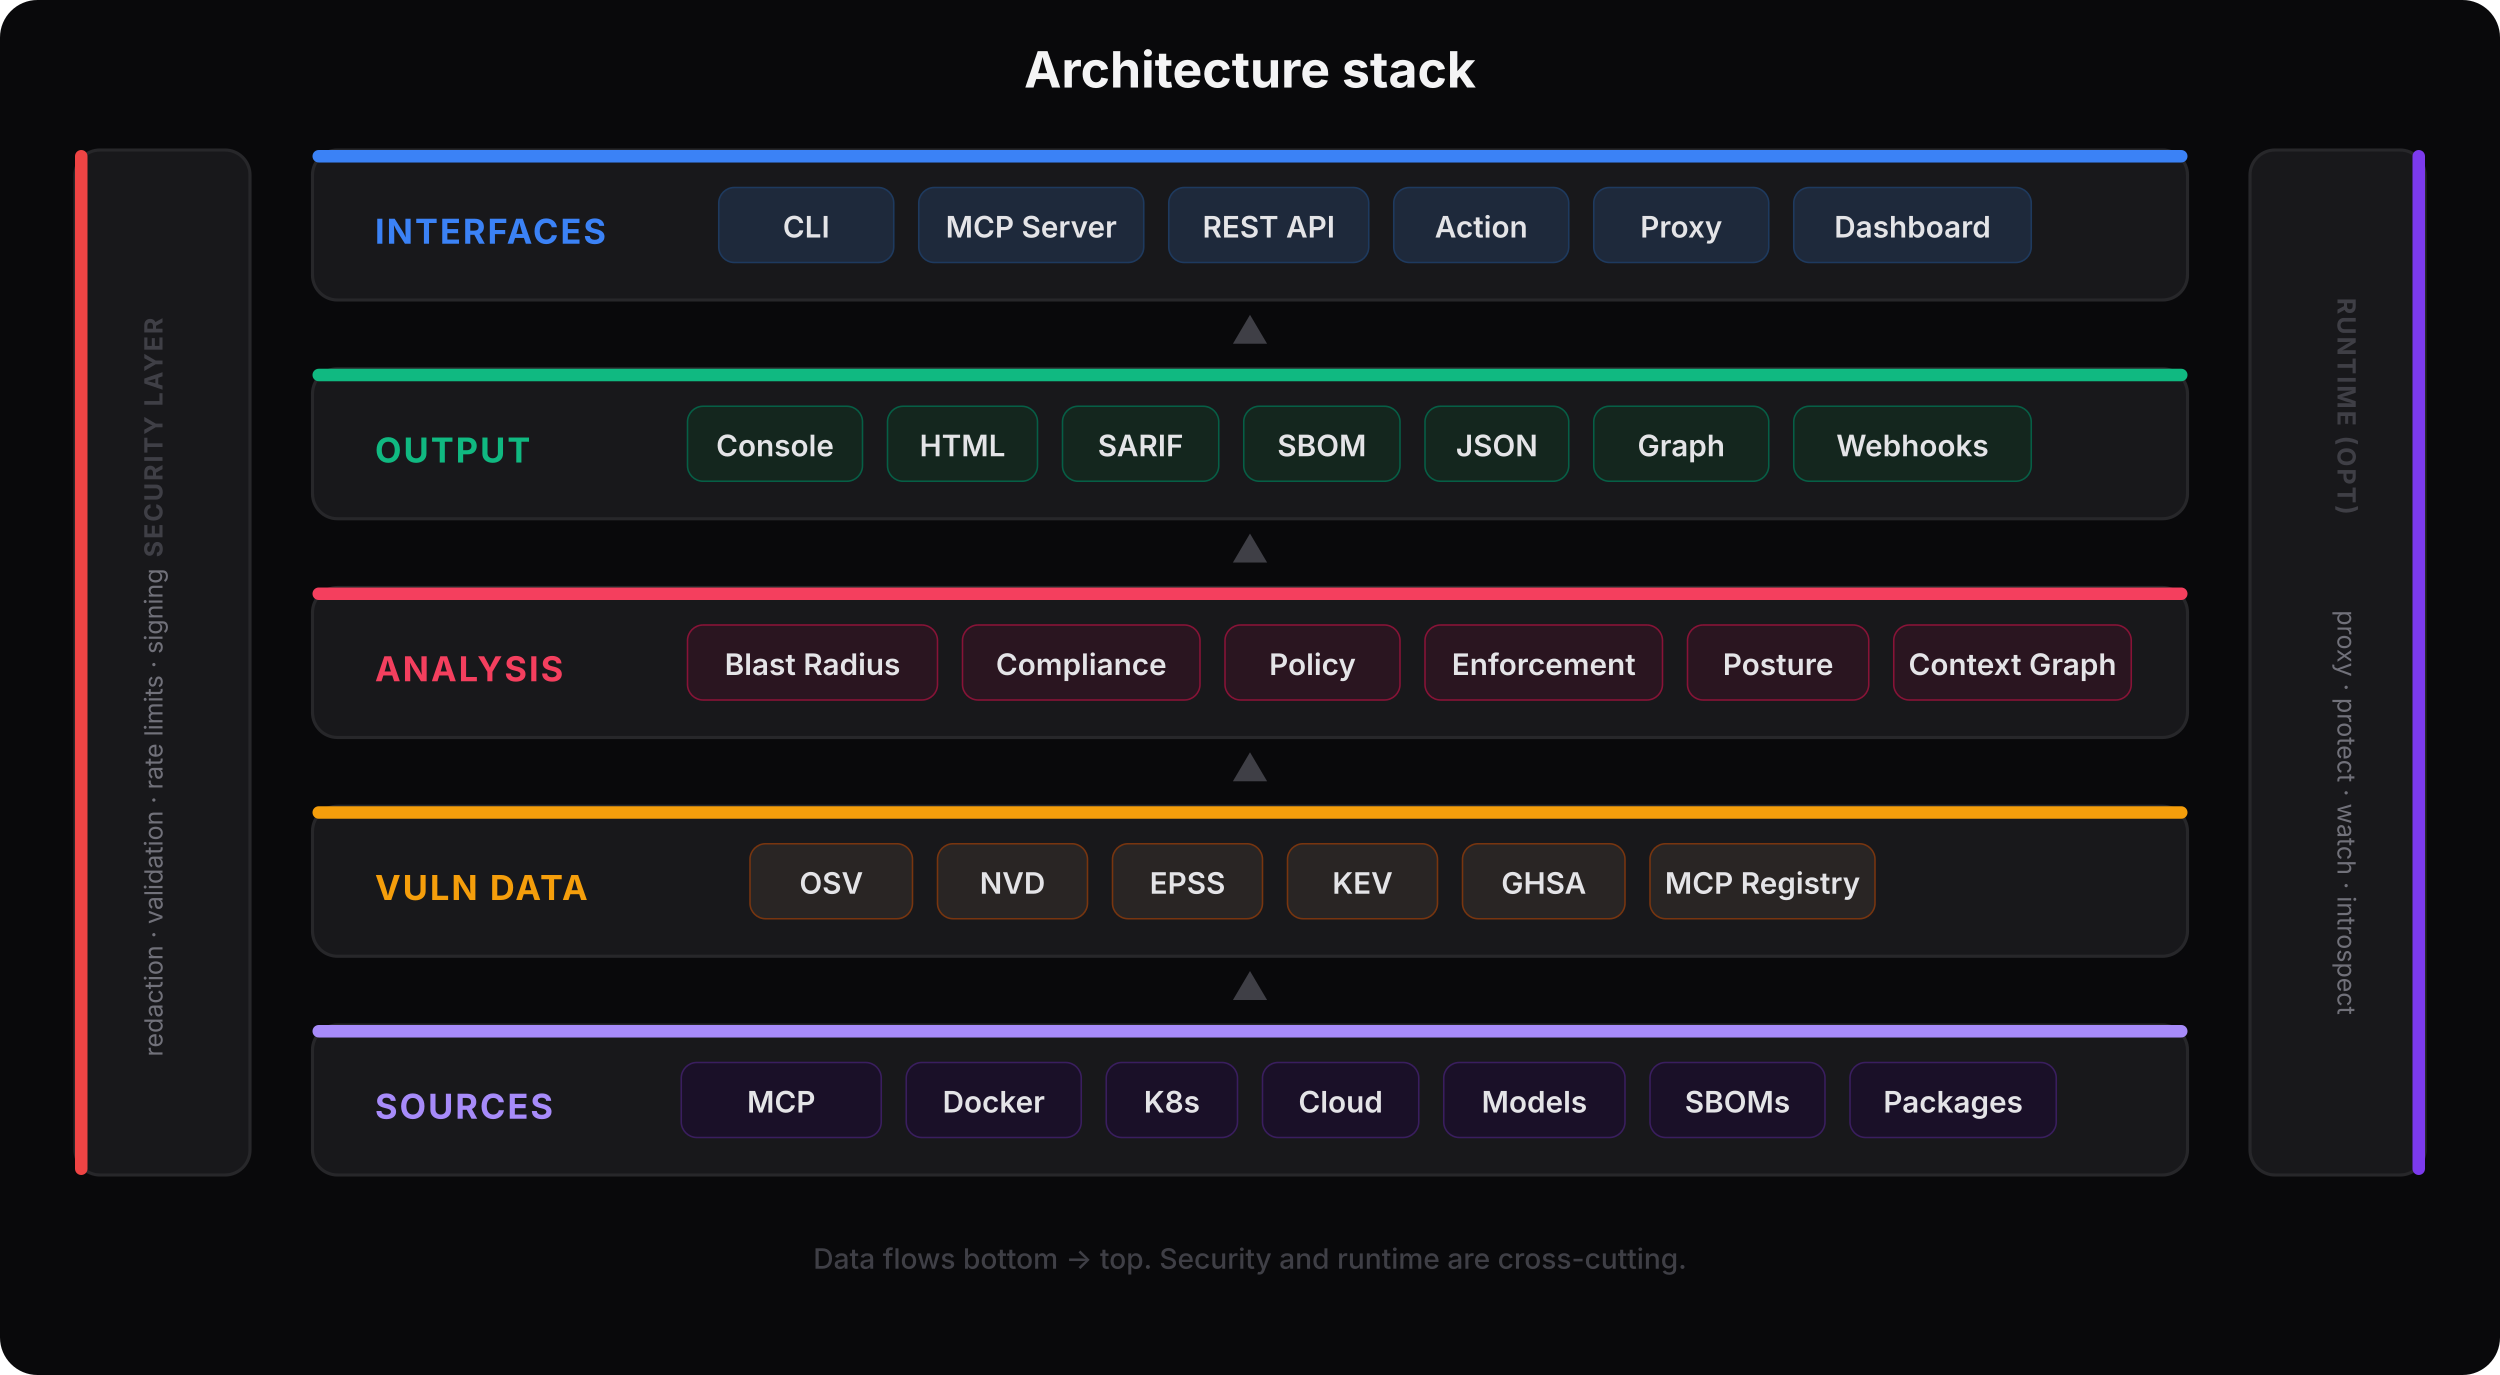
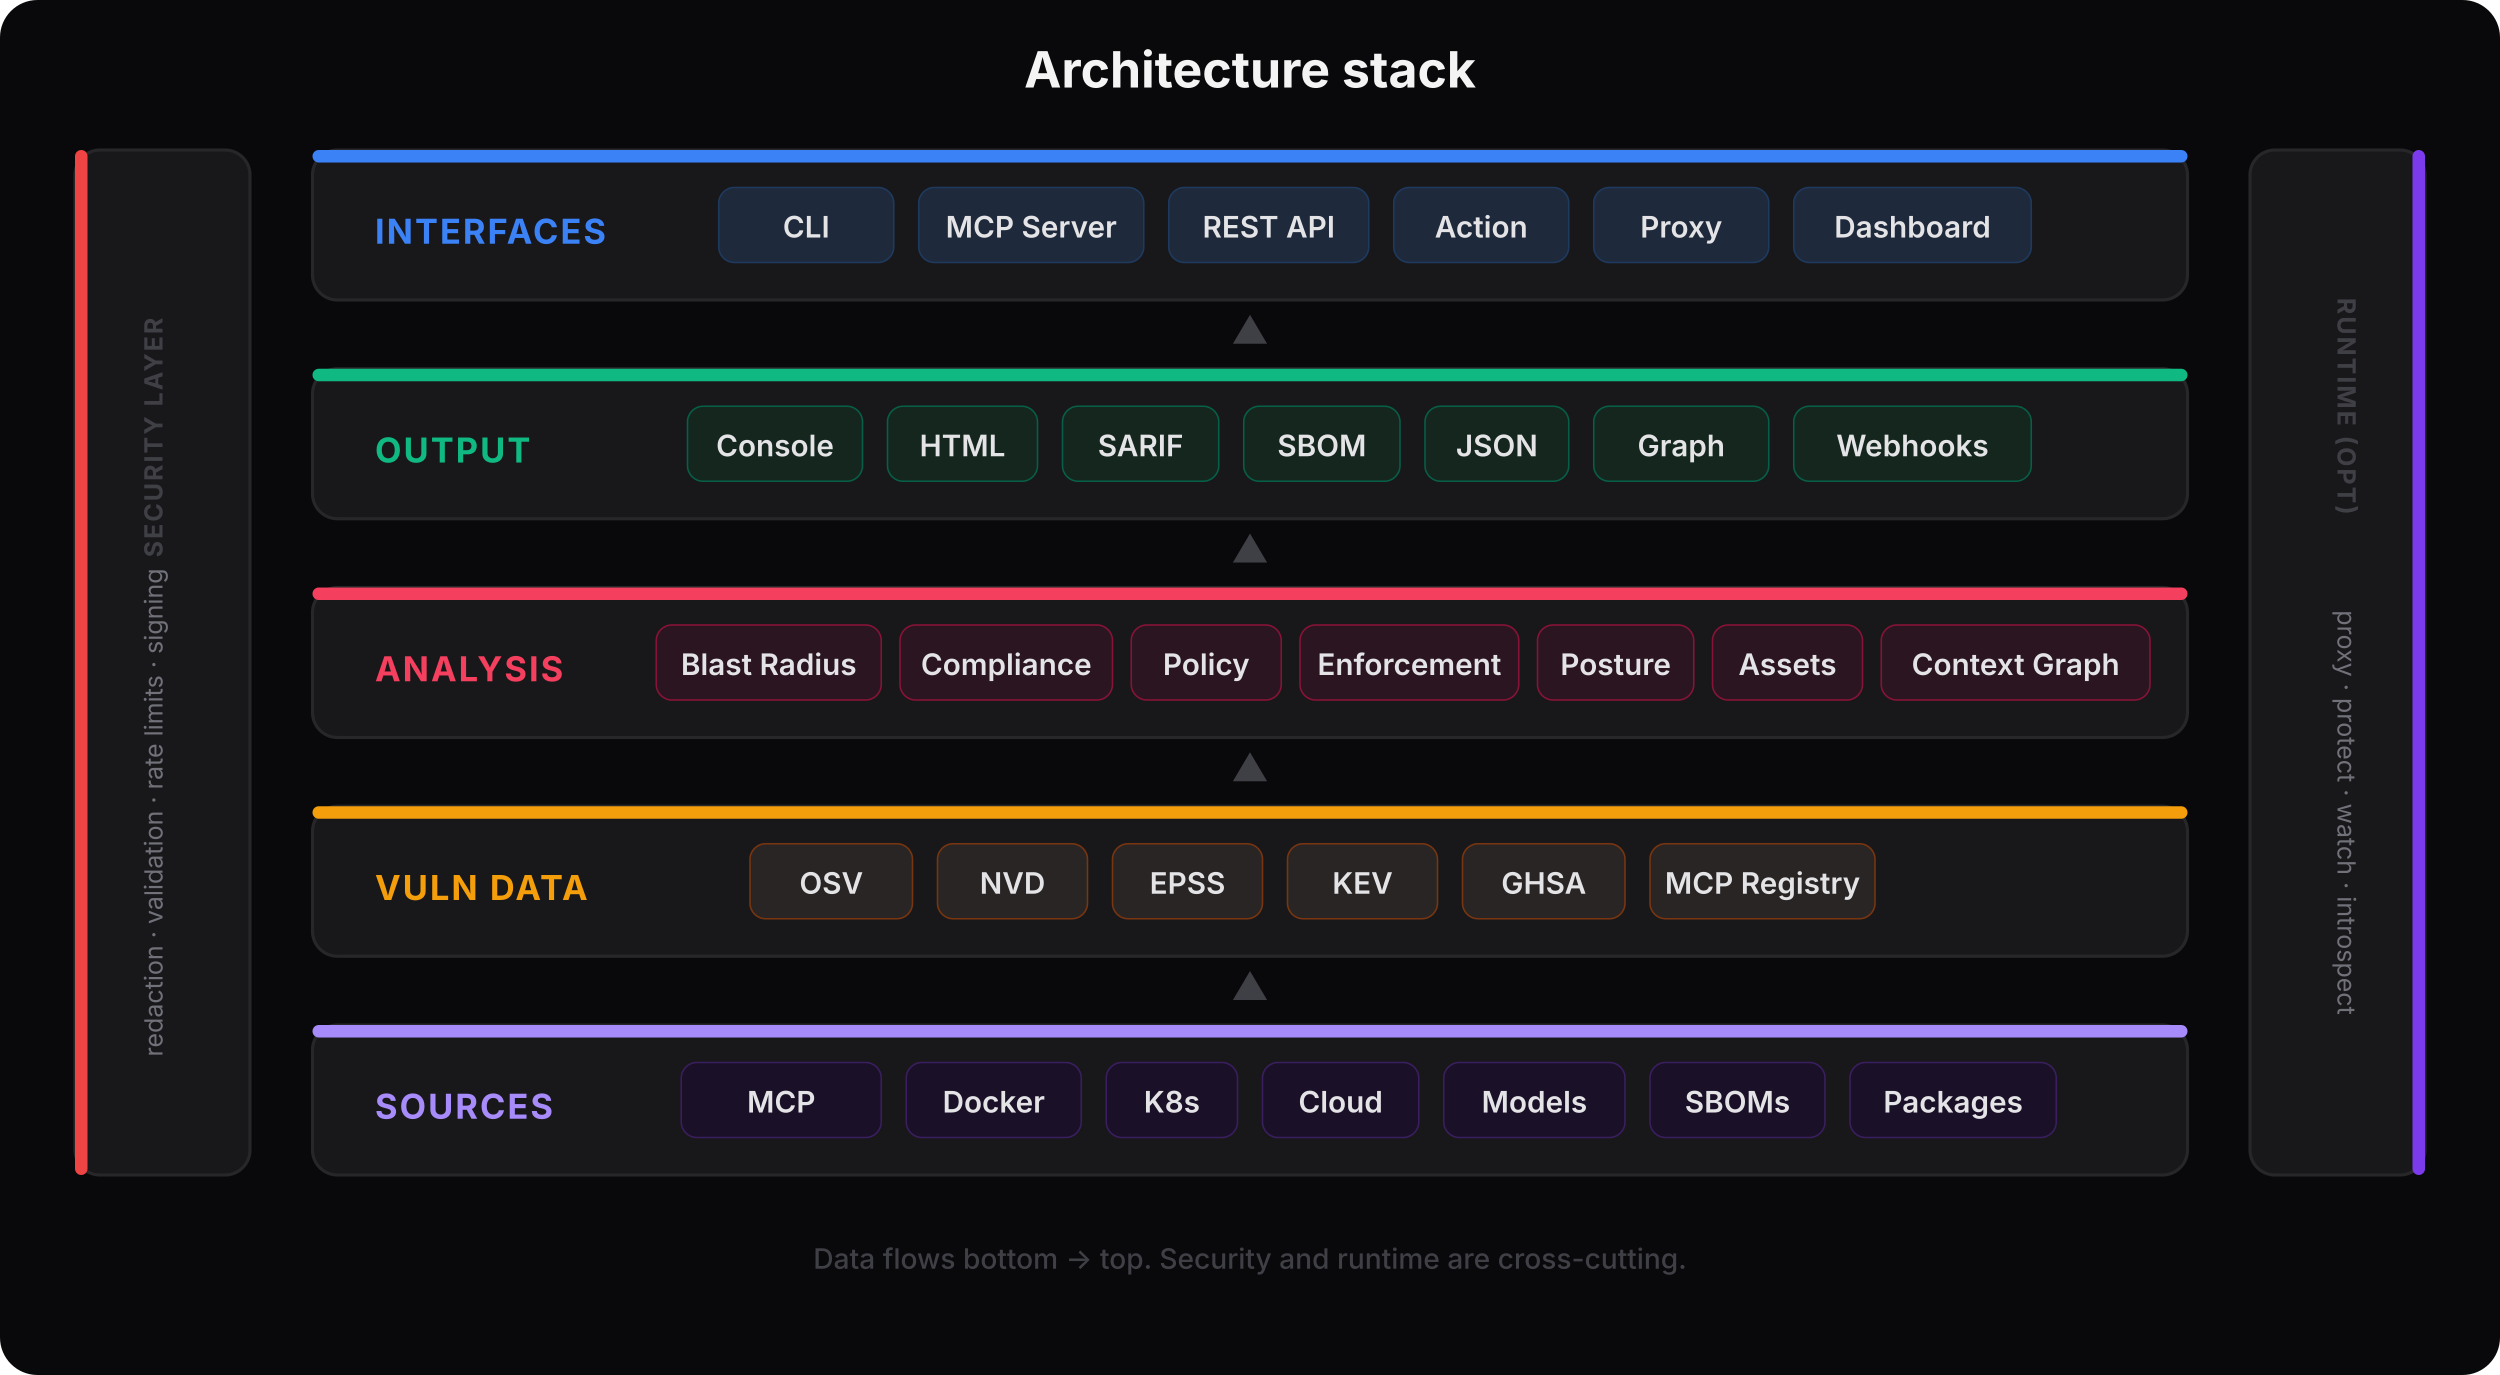
<svg xmlns="http://www.w3.org/2000/svg" viewBox="0 0 800 440" fill="none">
  <style>
    text { font-family: system-ui, -apple-system, 'Segoe UI', sans-serif; }
    .title { font-size: 16px; font-weight: 700; fill: #f4f4f5; }
    .layer-name { font-size: 11px; font-weight: 700; letter-spacing: 0.06em; }
    .item { font-size: 9.5px; font-weight: 600; fill: #e4e4e7; }
    .detail { font-size: 8px; font-weight: 400; fill: #71717a; }
    .arrow-up { font-size: 12px; fill: #3f3f46; }
    .side-label { font-size: 8px; font-weight: 700; letter-spacing: 0.08em; fill: #3f3f46; }
  </style>
  <rect width="800" height="440" rx="12" fill="#09090b" />
  <text x="400" y="28" text-anchor="middle" class="title">Architecture stack</text>
  <rect x="100" y="48" width="600" height="48" rx="8" fill="#18181b" stroke="#27272a" stroke-width="1" />
  <rect x="100" y="48" width="600" height="4" rx="2" fill="#3b82f6" />
  <text x="120" y="78" class="layer-name" fill="#3b82f6">INTERFACES</text>
  <rect x="230" y="60" width="56" height="24" rx="5" fill="#1e293b" stroke="#1e3a5f" stroke-width="0.5" />
  <text x="258" y="76" text-anchor="middle" class="item">CLI</text>
  <rect x="294" y="60" width="72" height="24" rx="5" fill="#1e293b" stroke="#1e3a5f" stroke-width="0.5" />
  <text x="330" y="76" text-anchor="middle" class="item">MCP Server</text>
  <rect x="374" y="60" width="64" height="24" rx="5" fill="#1e293b" stroke="#1e3a5f" stroke-width="0.5" />
  <text x="406" y="76" text-anchor="middle" class="item">REST API</text>
  <rect x="446" y="60" width="56" height="24" rx="5" fill="#1e293b" stroke="#1e3a5f" stroke-width="0.5" />
  <text x="474" y="76" text-anchor="middle" class="item">Action</text>
  <rect x="510" y="60" width="56" height="24" rx="5" fill="#1e293b" stroke="#1e3a5f" stroke-width="0.5" />
  <text x="538" y="76" text-anchor="middle" class="item">Proxy</text>
  <rect x="574" y="60" width="76" height="24" rx="5" fill="#1e293b" stroke="#1e3a5f" stroke-width="0.5" />
  <text x="612" y="76" text-anchor="middle" class="item">Dashboard</text>
  <text x="400" y="110" text-anchor="middle" class="arrow-up">▲</text>
  <rect x="100" y="118" width="600" height="48" rx="8" fill="#18181b" stroke="#27272a" stroke-width="1" />
  <rect x="100" y="118" width="600" height="4" rx="2" fill="#10b981" />
  <text x="120" y="148" class="layer-name" fill="#10b981">OUTPUT</text>
  <rect x="220" y="130" width="56" height="24" rx="5" fill="#14261e" stroke="#065f46" stroke-width="0.5" />
  <text x="248" y="146" text-anchor="middle" class="item">Console</text>
  <rect x="284" y="130" width="48" height="24" rx="5" fill="#14261e" stroke="#065f46" stroke-width="0.5" />
  <text x="308" y="146" text-anchor="middle" class="item">HTML</text>
  <rect x="340" y="130" width="50" height="24" rx="5" fill="#14261e" stroke="#065f46" stroke-width="0.5" />
  <text x="365" y="146" text-anchor="middle" class="item">SARIF</text>
  <rect x="398" y="130" width="50" height="24" rx="5" fill="#14261e" stroke="#065f46" stroke-width="0.5" />
  <text x="423" y="146" text-anchor="middle" class="item">SBOM</text>
  <rect x="456" y="130" width="46" height="24" rx="5" fill="#14261e" stroke="#065f46" stroke-width="0.5" />
  <text x="479" y="146" text-anchor="middle" class="item">JSON</text>
  <rect x="510" y="130" width="56" height="24" rx="5" fill="#14261e" stroke="#065f46" stroke-width="0.5" />
  <text x="538" y="146" text-anchor="middle" class="item">Graph</text>
  <rect x="574" y="130" width="76" height="24" rx="5" fill="#14261e" stroke="#065f46" stroke-width="0.5" />
  <text x="612" y="146" text-anchor="middle" class="item">Webhooks</text>
  <text x="400" y="180" text-anchor="middle" class="arrow-up">▲</text>
  <rect x="100" y="188" width="600" height="48" rx="8" fill="#18181b" stroke="#27272a" stroke-width="1" />
  <rect x="100" y="188" width="600" height="4" rx="2" fill="#f43f5e" />
  <text x="120" y="218" class="layer-name" fill="#f43f5e">ANALYSIS</text>
-   <rect x="220" y="200" width="80" height="24" rx="5" fill="#2a1520" stroke="#881337" stroke-width="0.5" />
-   <text x="260" y="216" text-anchor="middle" class="item">Blast Radius</text>
-   <rect x="308" y="200" width="76" height="24" rx="5" fill="#2a1520" stroke="#881337" stroke-width="0.5" />
-   <text x="346" y="216" text-anchor="middle" class="item">Compliance</text>
-   <rect x="392" y="200" width="56" height="24" rx="5" fill="#2a1520" stroke="#881337" stroke-width="0.5" />
-   <text x="420" y="216" text-anchor="middle" class="item">Policy</text>
-   <rect x="456" y="200" width="76" height="24" rx="5" fill="#2a1520" stroke="#881337" stroke-width="0.5" />
-   <text x="494" y="216" text-anchor="middle" class="item">Enforcement</text>
-   <rect x="540" y="200" width="58" height="24" rx="5" fill="#2a1520" stroke="#881337" stroke-width="0.5" />
-   <text x="569" y="216" text-anchor="middle" class="item">Posture</text>
-   <rect x="606" y="200" width="76" height="24" rx="5" fill="#2a1520" stroke="#881337" stroke-width="0.5" />
-   <text x="644" y="216" text-anchor="middle" class="item">Context Graph</text>
+   <rect x="210" y="200" width="72" height="24" rx="5" fill="#2a1520" stroke="#881337" stroke-width="0.5" />
+   <text x="246" y="216" text-anchor="middle" class="item">Blast Radius</text>
+   <rect x="288" y="200" width="68" height="24" rx="5" fill="#2a1520" stroke="#881337" stroke-width="0.5" />
+   <text x="322" y="216" text-anchor="middle" class="item">Compliance</text>
+   <rect x="362" y="200" width="48" height="24" rx="5" fill="#2a1520" stroke="#881337" stroke-width="0.5" />
+   <text x="386" y="216" text-anchor="middle" class="item">Policy</text>
+   <rect x="416" y="200" width="70" height="24" rx="5" fill="#2a1520" stroke="#881337" stroke-width="0.5" />
+   <text x="451" y="216" text-anchor="middle" class="item">Enforcement</text>
+   <rect x="492" y="200" width="50" height="24" rx="5" fill="#2a1520" stroke="#881337" stroke-width="0.5" />
+   <text x="517" y="216" text-anchor="middle" class="item">Posture</text>
+   <rect x="548" y="200" width="48" height="24" rx="5" fill="#2a1520" stroke="#881337" stroke-width="0.5" />
+   <text x="572" y="216" text-anchor="middle" class="item">Assets</text>
+   <rect x="602" y="200" width="86" height="24" rx="5" fill="#2a1520" stroke="#881337" stroke-width="0.5" />
+   <text x="645" y="216" text-anchor="middle" class="item">Context Graph</text>
  <text x="400" y="250" text-anchor="middle" class="arrow-up">▲</text>
  <rect x="100" y="258" width="600" height="48" rx="8" fill="#18181b" stroke="#27272a" stroke-width="1" />
  <rect x="100" y="258" width="600" height="4" rx="2" fill="#f59e0b" />
  <text x="120" y="288" class="layer-name" fill="#f59e0b">VULN DATA</text>
  <rect x="240" y="270" width="52" height="24" rx="5" fill="#292524" stroke="#78350f" stroke-width="0.5" />
  <text x="266" y="286" text-anchor="middle" class="item">OSV</text>
  <rect x="300" y="270" width="48" height="24" rx="5" fill="#292524" stroke="#78350f" stroke-width="0.5" />
  <text x="324" y="286" text-anchor="middle" class="item">NVD</text>
  <rect x="356" y="270" width="48" height="24" rx="5" fill="#292524" stroke="#78350f" stroke-width="0.5" />
  <text x="380" y="286" text-anchor="middle" class="item">EPSS</text>
  <rect x="412" y="270" width="48" height="24" rx="5" fill="#292524" stroke="#78350f" stroke-width="0.5" />
  <text x="436" y="286" text-anchor="middle" class="item">KEV</text>
  <rect x="468" y="270" width="52" height="24" rx="5" fill="#292524" stroke="#78350f" stroke-width="0.5" />
  <text x="494" y="286" text-anchor="middle" class="item">GHSA</text>
  <rect x="528" y="270" width="72" height="24" rx="5" fill="#292524" stroke="#78350f" stroke-width="0.5" />
  <text x="564" y="286" text-anchor="middle" class="item">MCP Registry</text>
  <text x="400" y="320" text-anchor="middle" class="arrow-up">▲</text>
  <rect x="100" y="328" width="600" height="48" rx="8" fill="#18181b" stroke="#27272a" stroke-width="1" />
  <rect x="100" y="328" width="600" height="4" rx="2" fill="#a78bfa" />
  <text x="120" y="358" class="layer-name" fill="#a78bfa">SOURCES</text>
  <rect x="218" y="340" width="64" height="24" rx="5" fill="#1a1028" stroke="#3a1e5f" stroke-width="0.5" />
  <text x="250" y="356" text-anchor="middle" class="item">MCP</text>
  <rect x="290" y="340" width="56" height="24" rx="5" fill="#1a1028" stroke="#3a1e5f" stroke-width="0.5" />
  <text x="318" y="356" text-anchor="middle" class="item">Docker</text>
  <rect x="354" y="340" width="42" height="24" rx="5" fill="#1a1028" stroke="#3a1e5f" stroke-width="0.5" />
  <text x="375" y="356" text-anchor="middle" class="item">K8s</text>
  <rect x="404" y="340" width="50" height="24" rx="5" fill="#1a1028" stroke="#3a1e5f" stroke-width="0.5" />
  <text x="429" y="356" text-anchor="middle" class="item">Cloud</text>
  <rect x="462" y="340" width="58" height="24" rx="5" fill="#1a1028" stroke="#3a1e5f" stroke-width="0.5" />
  <text x="491" y="356" text-anchor="middle" class="item">Models</text>
  <rect x="528" y="340" width="56" height="24" rx="5" fill="#1a1028" stroke="#3a1e5f" stroke-width="0.5" />
  <text x="556" y="356" text-anchor="middle" class="item">SBOMs</text>
  <rect x="592" y="340" width="66" height="24" rx="5" fill="#1a1028" stroke="#3a1e5f" stroke-width="0.5" />
  <text x="625" y="356" text-anchor="middle" class="item">Packages</text>
  <rect x="24" y="48" width="56" height="328" rx="8" fill="#18181b" stroke="#27272a" stroke-width="1" />
  <rect x="24" y="48" width="4" height="328" rx="2" fill="#ef4444" />
  <text x="52" y="140" text-anchor="middle" class="side-label" fill="#ef4444" transform="rotate(-90, 52, 140)">SECURITY LAYER</text>
  <text x="52" y="260" text-anchor="middle" class="detail" transform="rotate(-90, 52, 260)">redaction · validation · rate limits · signing</text>
  <rect x="720" y="48" width="56" height="328" rx="8" fill="#18181b" stroke="#27272a" stroke-width="1" />
  <rect x="772" y="48" width="4" height="328" rx="2" fill="#7c3aed" />
  <text x="748" y="130" text-anchor="middle" class="side-label" fill="#c4b5fd" transform="rotate(90, 748, 130)">RUNTIME (OPT)</text>
  <text x="748" y="260" text-anchor="middle" class="detail" transform="rotate(90, 748, 260)">proxy · protect · watch · introspect</text>
  <text x="400" y="406" text-anchor="middle" font-size="9" font-weight="500" fill="#3f3f46" font-family="system-ui, sans-serif">Data flows bottom → top. Security and runtime are cross-cutting.</text>
</svg>
